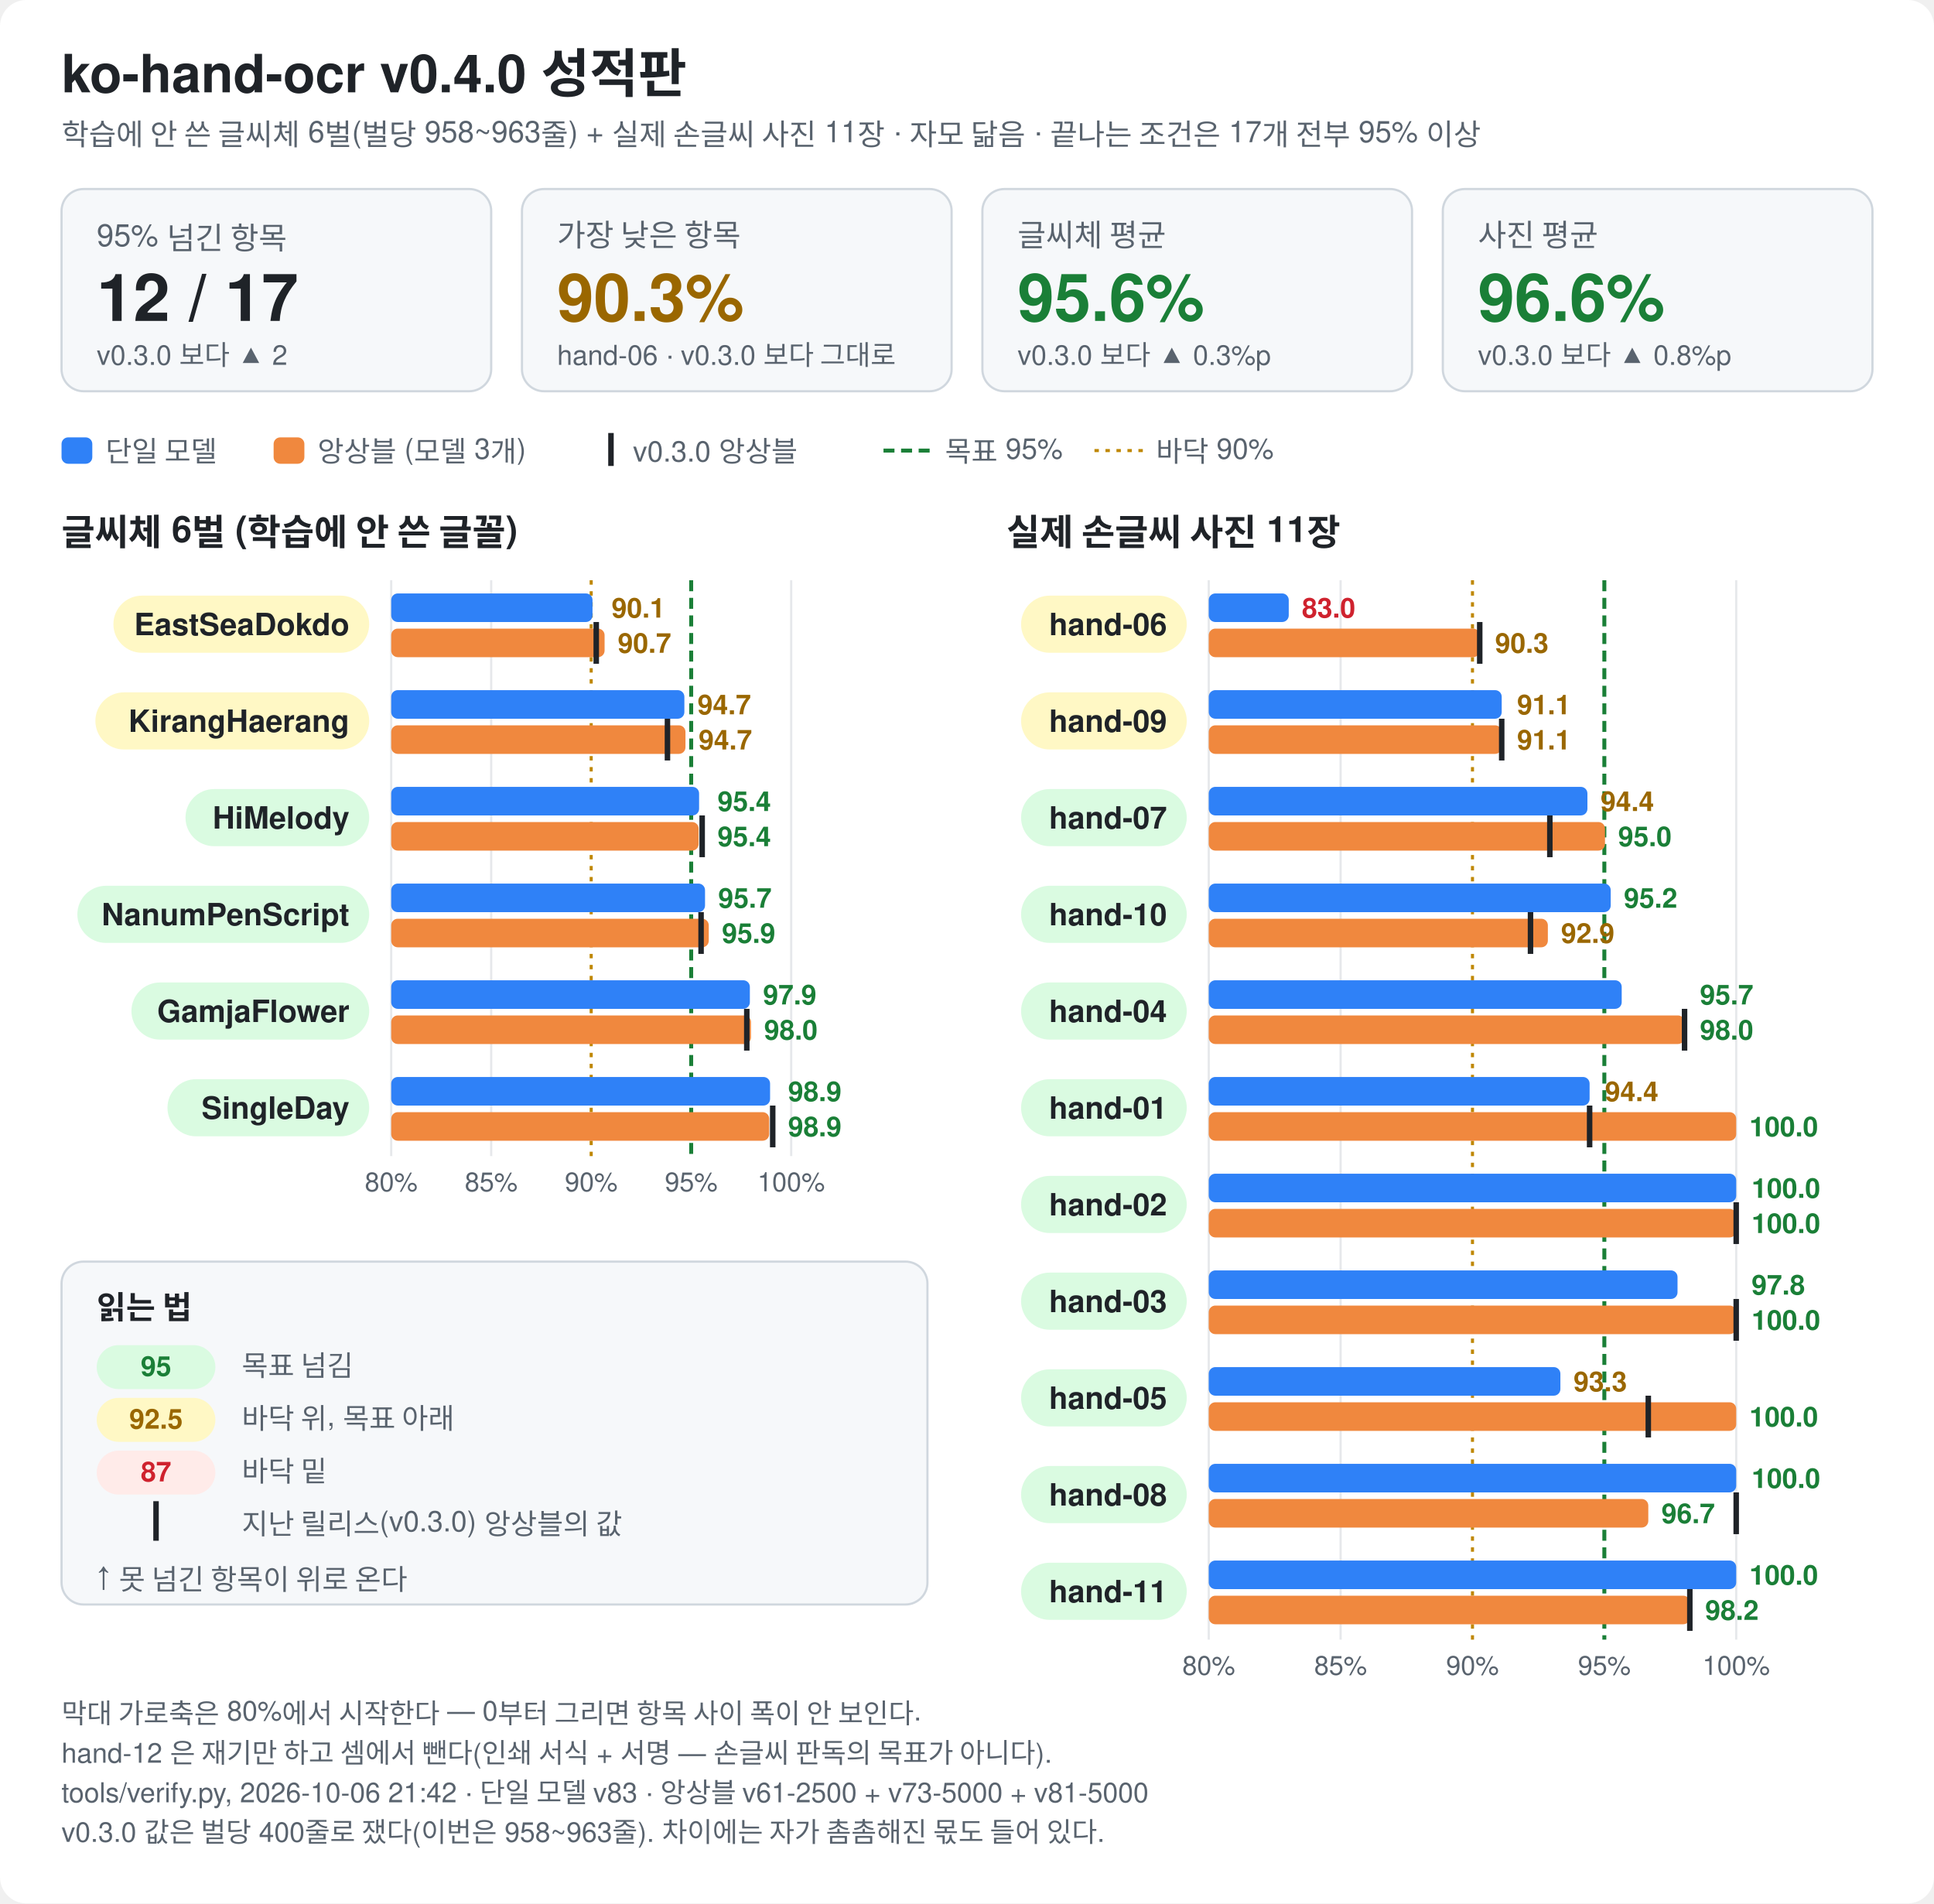
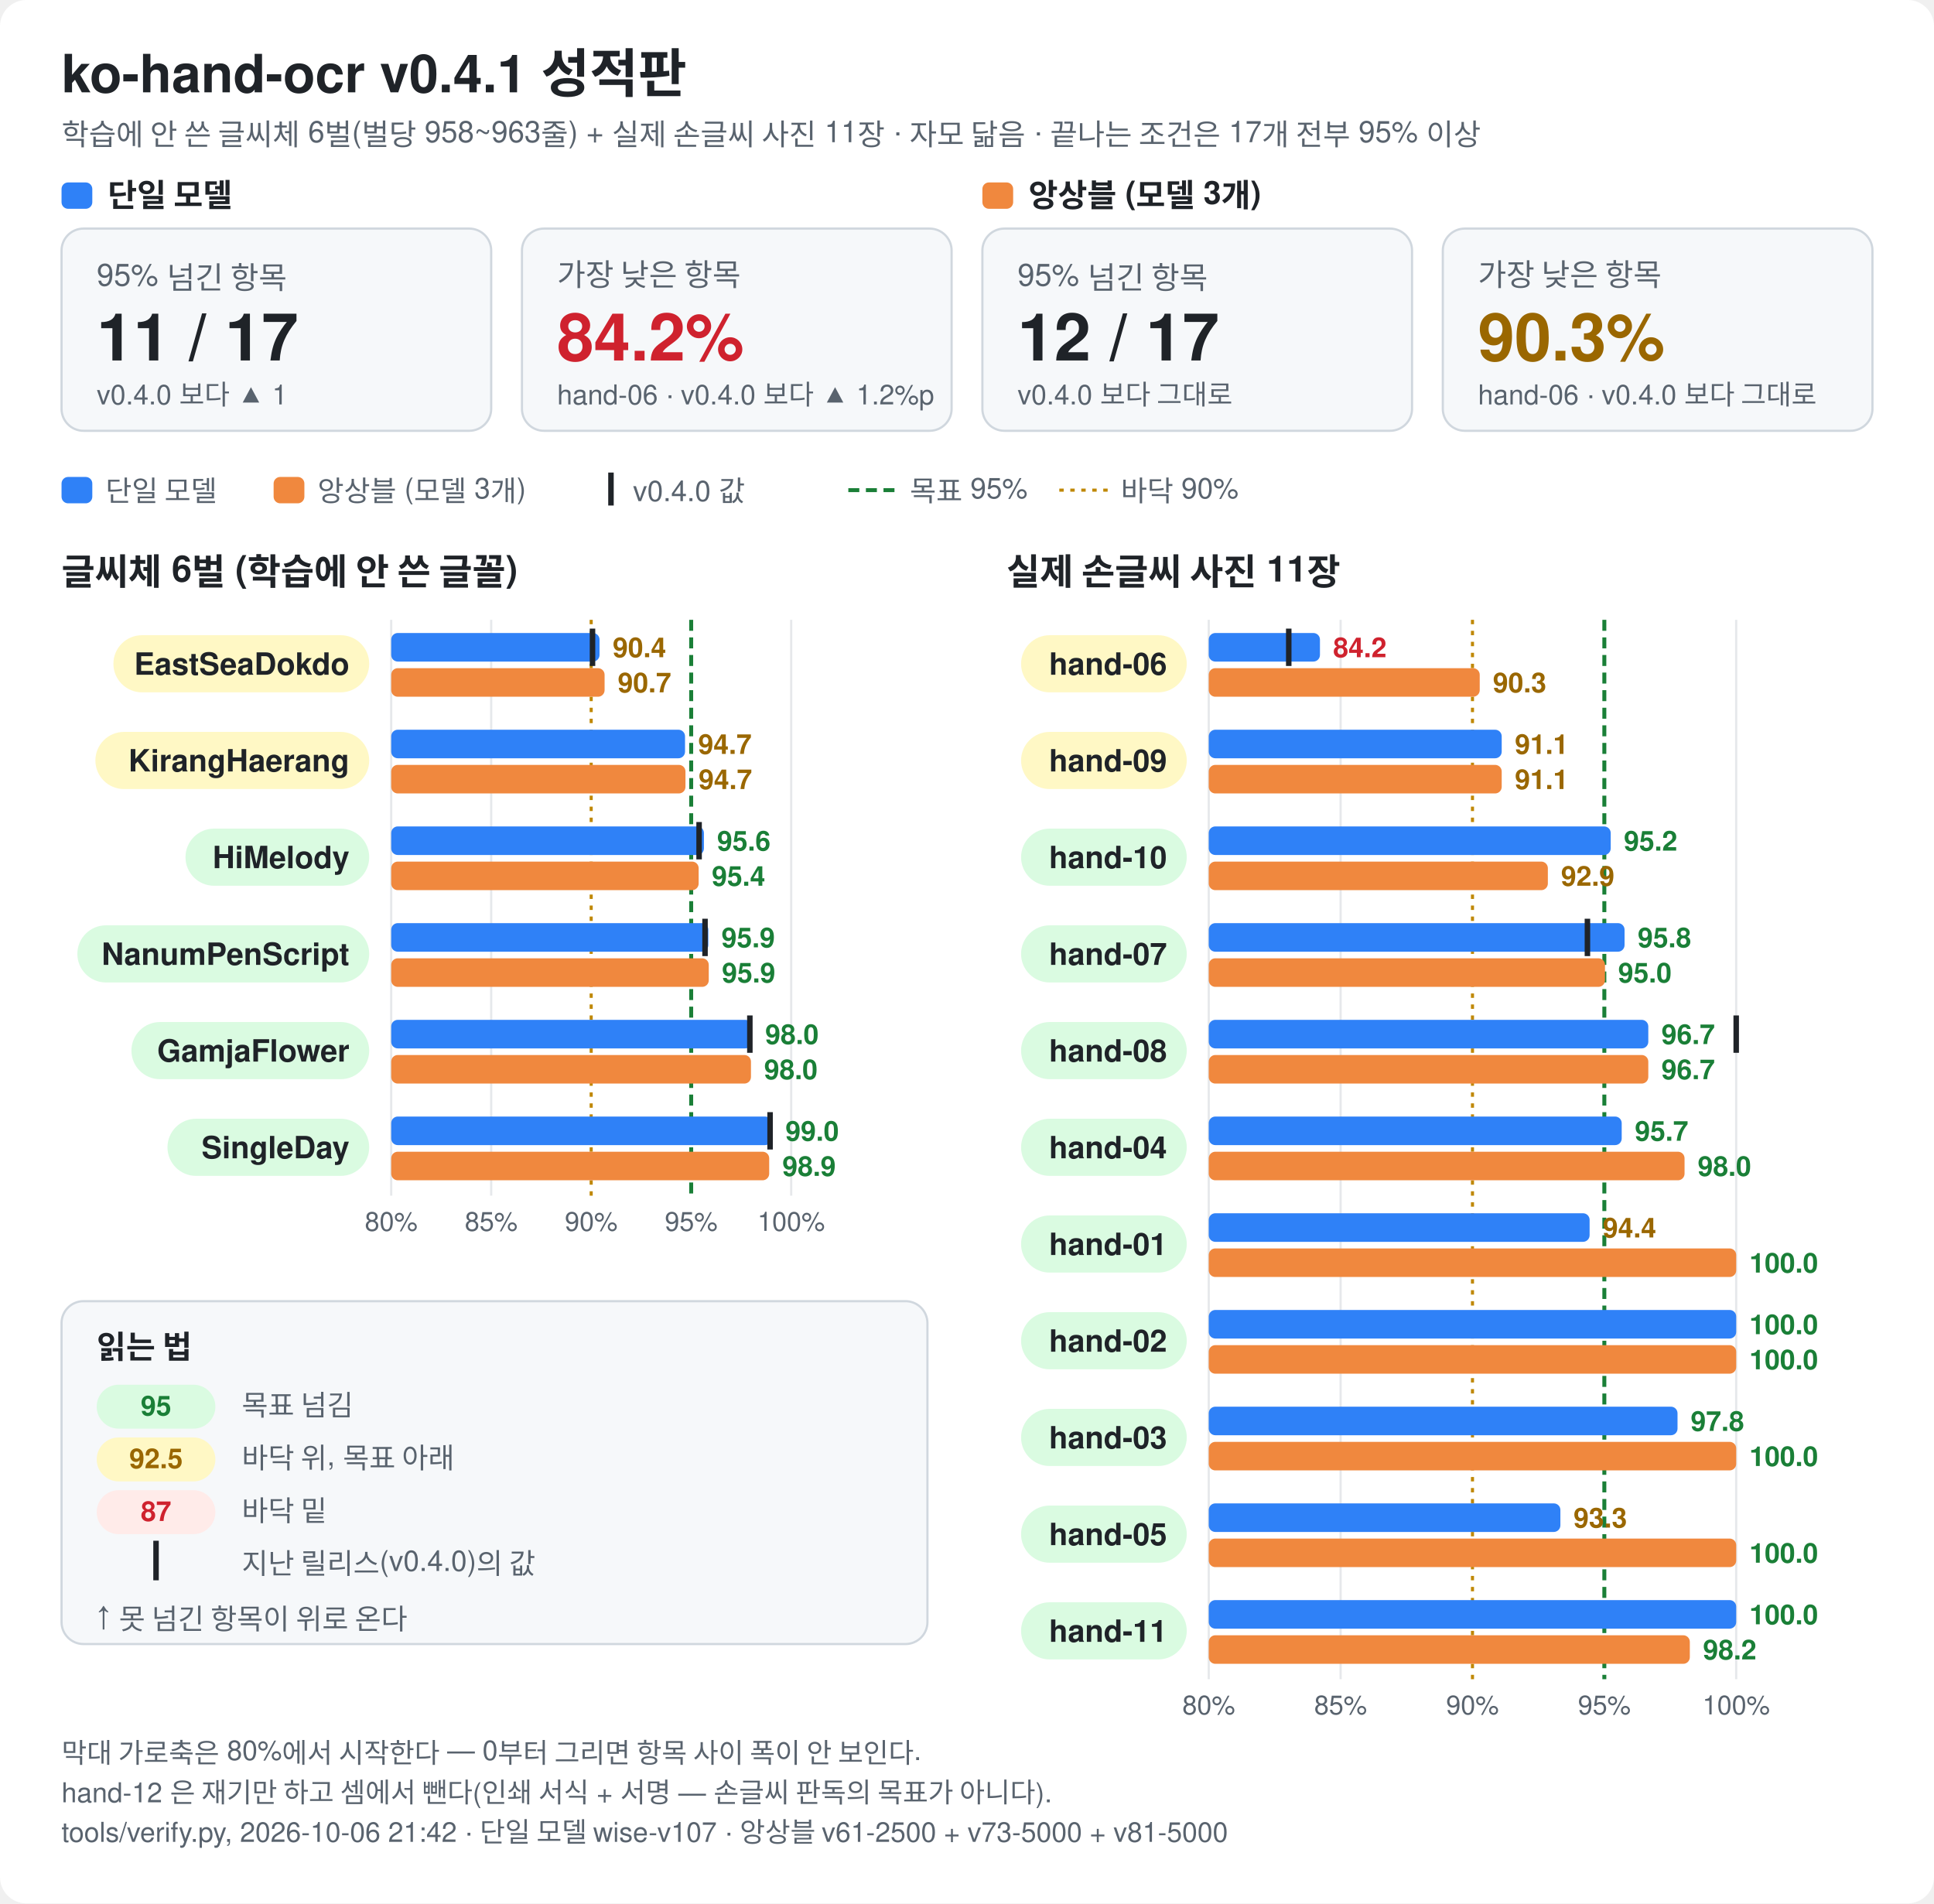
- <svg xmlns="http://www.w3.org/2000/svg" viewBox="0 0 880 866" width="880" height="866" role="img" aria-label="ko-hand-ocr v0.4.0 성적판. 12 of 17 items over 95%. Lowest hand-06 90.3%.">
+ <svg xmlns="http://www.w3.org/2000/svg" viewBox="0 0 880 866" width="880" height="866" role="img" aria-label="ko-hand-ocr v0.4.1 성적판. Single model: 11 of 17 items over 95%, lowest hand-06 84.2%. Ensemble: 12 of 17 over, lowest hand-06 90.3%.">
  <style>
  .surface{fill:#ffffff}
  .card{fill:#f6f8fa;stroke:#d0d7de;stroke-width:1}
  .ink{fill:#1f2328}
  .ink2{fill:#59636e}
  .s1{fill:#2f81f7}
  .s2{fill:#f0883e}
  .was{stroke:#1f2328;stroke-width:2.5}
  .grid{stroke:#e6e8eb;stroke-width:1}
  .goal{stroke:#1a7f37;stroke-width:1.8;stroke-dasharray:5 3}
  .floor{stroke:#bf8700;stroke-width:1.4;stroke-dasharray:2 3}
  .pass{fill:#1a7f37}
  .warn{fill:#9a6700}
  .fail{fill:#cf222e}
  .chip-pass{fill:#dafbe1}
  .chip-warn{fill:#fff8c5}
  .chip-fail{fill:#ffebe9}
  text{font-family:-apple-system,BlinkMacSystemFont,"Segoe UI","Noto Sans KR","Malgun Gothic",Helvetica,Arial,sans-serif}
  @media (prefers-color-scheme: dark){
    .surface{fill:#0d1117}
    .card{fill:#161b22;stroke:#30363d}
    .ink{fill:#e6edf3}
    .ink2{fill:#9198a1}
    .s1{fill:#4493f8}
    .s2{fill:#f0883e}
    .was{stroke:#e6edf3}
    .grid{stroke:#262c36}
    .goal{stroke:#3fb950}
    .floor{stroke:#d29922}
    .pass{fill:#3fb950}
    .warn{fill:#d29922}
    .fail{fill:#f85149}
    .chip-pass{fill:#12261e}
    .chip-warn{fill:#272115}
    .chip-fail{fill:#2d1517}
  }
</style>
  <rect class="surface" width="880" height="866" rx="12" />
-   <text class="ink" x="28" y="42" font-size="24" font-weight="700">ko-hand-ocr v0.4.0 성적판</text>
+   <text class="ink" x="28" y="42" font-size="24" font-weight="700">ko-hand-ocr v0.4.1 성적판</text>
  <text class="ink2" x="28" y="66" font-size="13.5">학습에 안 쓴 글씨체 6벌(벌당 958~963줄) + 실제 손글씨 사진 11장 · 자모 닮음 · 끝나는 조건은 17개 전부 95% 이상</text>
-   <rect class="card" x="28.0" y="86" width="195.5" height="92" rx="10" />
-   <text class="ink2" x="44.0" y="112" font-size="14">95% 넘긴 항목</text>
-   <text class="ink" x="44.0" y="146" font-size="30" font-weight="700">12 / 17</text>
-   <text class="ink2" x="44.0" y="166" font-size="12.5">v0.3.0 보다 ▲ 2</text>
-   <rect class="card" x="237.5" y="86" width="195.5" height="92" rx="10" />
-   <text class="ink2" x="253.5" y="112" font-size="14">가장 낮은 항목</text>
-   <text class="warn" x="253.5" y="146" font-size="30" font-weight="700">90.3%</text>
-   <text class="ink2" x="253.5" y="166" font-size="12.5">hand-06 · v0.3.0 보다 그대로</text>
-   <rect class="card" x="447.0" y="86" width="195.5" height="92" rx="10" />
-   <text class="ink2" x="463.0" y="112" font-size="14">글씨체 평균</text>
-   <text class="pass" x="463.0" y="146" font-size="30" font-weight="700">95.6%</text>
-   <text class="ink2" x="463.0" y="166" font-size="12.5">v0.3.0 보다 ▲ 0.3%p</text>
-   <rect class="card" x="656.5" y="86" width="195.5" height="92" rx="10" />
-   <text class="ink2" x="672.5" y="112" font-size="14">사진 평균</text>
-   <text class="pass" x="672.5" y="146" font-size="30" font-weight="700">96.6%</text>
-   <text class="ink2" x="672.5" y="166" font-size="12.5">v0.3.0 보다 ▲ 0.8%p</text>
-   <rect class="s1" x="28" y="199" width="14" height="12" rx="3" />
-   <text class="ink2" x="48" y="210" font-size="13">단일 모델</text>
-   <rect class="s2" x="124.5" y="199" width="14" height="12" rx="3" />
-   <text class="ink2" x="144.5" y="210" font-size="13">앙상블 (모델 3개)</text>
-   <line class="was" x1="278.0" y1="197" x2="278.0" y2="212" />
-   <text class="ink2" x="288.0" y="210" font-size="13">v0.3.0 앙상블</text>
-   <line class="goal" x1="402.0" y1="205" x2="424.0" y2="205" />
-   <text class="ink2" x="430.0" y="210" font-size="13">목표 95%</text>
-   <line class="floor" x1="498.0" y1="205" x2="520.0" y2="205" />
-   <text class="ink2" x="526.0" y="210" font-size="13">바닥 90%</text>
-   <text class="ink" x="28" y="248" font-size="16.5" font-weight="700">글씨체 6벌 (학습에 안 쓴 글꼴)</text>
-   <line class="grid" x1="178.0" y1="264" x2="178.0" y2="526" />
-   <text class="ink2" x="178.0" y="542" font-size="12" text-anchor="middle">80%</text>
-   <line class="grid" x1="223.5" y1="264" x2="223.5" y2="526" />
-   <text class="ink2" x="223.5" y="542" font-size="12" text-anchor="middle">85%</text>
-   <line class="floor" x1="269.0" y1="264" x2="269.0" y2="526" />
-   <text class="ink2" x="269.0" y="542" font-size="12" text-anchor="middle">90%</text>
-   <line class="goal" x1="314.5" y1="264" x2="314.5" y2="526" />
-   <text class="ink2" x="314.5" y="542" font-size="12" text-anchor="middle">95%</text>
-   <line class="grid" x1="360.0" y1="264" x2="360.0" y2="526" />
-   <text class="ink2" x="360.0" y="542" font-size="12" text-anchor="middle">100%</text>
-   <rect class="chip-warn" x="51.6" y="271" width="116.4" height="26" rx="13" />
-   <text class="ink" x="159.0" y="289" font-size="14" font-weight="600" text-anchor="end">EastSeaDokdo</text>
-   <rect class="s1" x="178.0" y="270" width="91.6" height="13" rx="3" />
-   <text class="warn" x="278.3" y="281" font-size="12.5" font-weight="700">90.1</text>
-   <rect class="s2" x="178.0" y="286" width="97.1" height="13" rx="3" />
-   <line class="was" x1="271.3" y1="283" x2="271.3" y2="302" />
-   <text class="warn" x="281.1" y="297" font-size="12.5" font-weight="700">90.7</text>
-   <rect class="chip-warn" x="43.4" y="315" width="124.6" height="26" rx="13" />
-   <text class="ink" x="159.0" y="333" font-size="14" font-weight="600" text-anchor="end">KirangHaerang</text>
-   <rect class="s1" x="178.0" y="314" width="133.4" height="13" rx="3" />
-   <text class="warn" x="317.4" y="325" font-size="12.5" font-weight="700">94.7</text>
-   <rect class="s2" x="178.0" y="330" width="133.9" height="13" rx="3" />
-   <line class="was" x1="303.7" y1="327" x2="303.7" y2="346" />
-   <text class="warn" x="317.9" y="341" font-size="12.5" font-weight="700">94.7</text>
-   <rect class="chip-pass" x="84.4" y="359" width="83.6" height="26" rx="13" />
-   <text class="ink" x="159.0" y="377" font-size="14" font-weight="600" text-anchor="end">HiMelody</text>
-   <rect class="s1" x="178.0" y="358" width="140.1" height="13" rx="3" />
-   <text class="pass" x="326.5" y="369" font-size="12.5" font-weight="700">95.4</text>
-   <rect class="s2" x="178.0" y="374" width="139.9" height="13" rx="3" />
-   <line class="was" x1="319.5" y1="371" x2="319.5" y2="390" />
-   <text class="pass" x="326.5" y="385" font-size="12.5" font-weight="700">95.4</text>
-   <rect class="chip-pass" x="35.2" y="403" width="132.8" height="26" rx="13" />
-   <text class="ink" x="159.0" y="421" font-size="14" font-weight="600" text-anchor="end">NanumPenScript</text>
-   <rect class="s1" x="178.0" y="402" width="142.8" height="13" rx="3" />
-   <text class="pass" x="326.8" y="413" font-size="12.5" font-weight="700">95.7</text>
-   <rect class="s2" x="178.0" y="418" width="144.5" height="13" rx="3" />
-   <line class="was" x1="319.0" y1="415" x2="319.0" y2="434" />
-   <text class="pass" x="328.5" y="429" font-size="12.5" font-weight="700">95.9</text>
-   <rect class="chip-pass" x="59.8" y="447" width="108.2" height="26" rx="13" />
-   <text class="ink" x="159.0" y="465" font-size="14" font-weight="600" text-anchor="end">GamjaFlower</text>
-   <rect class="s1" x="178.0" y="446" width="163.2" height="13" rx="3" />
-   <text class="pass" x="347.2" y="457" font-size="12.5" font-weight="700">97.9</text>
-   <rect class="s2" x="178.0" y="462" width="163.7" height="13" rx="3" />
-   <line class="was" x1="339.8" y1="459" x2="339.8" y2="478" />
-   <text class="pass" x="347.7" y="473" font-size="12.5" font-weight="700">98.0</text>
-   <rect class="chip-pass" x="76.2" y="491" width="91.8" height="26" rx="13" />
-   <text class="ink" x="159.0" y="509" font-size="14" font-weight="600" text-anchor="end">SingleDay</text>
-   <rect class="s1" x="178.0" y="490" width="172.4" height="13" rx="3" />
-   <text class="pass" x="358.6" y="501" font-size="12.5" font-weight="700">98.9</text>
-   <rect class="s2" x="178.0" y="506" width="172.0" height="13" rx="3" />
-   <line class="was" x1="351.6" y1="503" x2="351.6" y2="522" />
-   <text class="pass" x="358.6" y="517" font-size="12.5" font-weight="700">98.9</text>
-   <text class="ink" x="458.0" y="248" font-size="16.5" font-weight="700">실제 손글씨 사진 11장</text>
-   <line class="grid" x1="550.0" y1="264" x2="550.0" y2="746" />
-   <text class="ink2" x="550.0" y="762" font-size="12" text-anchor="middle">80%</text>
-   <line class="grid" x1="610.0" y1="264" x2="610.0" y2="746" />
-   <text class="ink2" x="610.0" y="762" font-size="12" text-anchor="middle">85%</text>
-   <line class="floor" x1="670.0" y1="264" x2="670.0" y2="746" />
-   <text class="ink2" x="670.0" y="762" font-size="12" text-anchor="middle">90%</text>
-   <line class="goal" x1="730.0" y1="264" x2="730.0" y2="746" />
-   <text class="ink2" x="730.0" y="762" font-size="12" text-anchor="middle">95%</text>
-   <line class="grid" x1="790.0" y1="264" x2="790.0" y2="746" />
-   <text class="ink2" x="790.0" y="762" font-size="12" text-anchor="middle">100%</text>
-   <rect class="chip-warn" x="464.6" y="271" width="75.4" height="26" rx="13" />
-   <text class="ink" x="531.0" y="289" font-size="14" font-weight="600" text-anchor="end">hand-06</text>
-   <rect class="s1" x="550.0" y="270" width="36.4" height="13" rx="3" />
-   <text class="fail" x="592.4" y="281" font-size="12.5" font-weight="700">83.0</text>
-   <rect class="s2" x="550.0" y="286" width="123.3" height="13" rx="3" />
-   <line class="was" x1="673.3" y1="283" x2="673.3" y2="302" />
-   <text class="warn" x="680.3" y="297" font-size="12.5" font-weight="700">90.3</text>
-   <rect class="chip-warn" x="464.6" y="315" width="75.4" height="26" rx="13" />
-   <text class="ink" x="531.0" y="333" font-size="14" font-weight="600" text-anchor="end">hand-09</text>
-   <rect class="s1" x="550.0" y="314" width="133.3" height="13" rx="3" />
-   <text class="warn" x="690.3" y="325" font-size="12.5" font-weight="700">91.1</text>
-   <rect class="s2" x="550.0" y="330" width="133.3" height="13" rx="3" />
-   <line class="was" x1="683.3" y1="327" x2="683.3" y2="346" />
-   <text class="warn" x="690.3" y="341" font-size="12.5" font-weight="700">91.1</text>
-   <rect class="chip-pass" x="464.6" y="359" width="75.4" height="26" rx="13" />
-   <text class="ink" x="531.0" y="377" font-size="14" font-weight="600" text-anchor="end">hand-07</text>
-   <rect class="s1" x="550.0" y="358" width="172.3" height="13" rx="3" />
-   <text class="warn" x="728.3" y="369" font-size="12.5" font-weight="700">94.4</text>
-   <rect class="s2" x="550.0" y="374" width="180.3" height="13" rx="3" />
-   <line class="was" x1="705.2" y1="371" x2="705.2" y2="390" />
-   <text class="pass" x="736.3" y="385" font-size="12.5" font-weight="700">95.0</text>
-   <rect class="chip-pass" x="464.6" y="403" width="75.4" height="26" rx="13" />
-   <text class="ink" x="531.0" y="421" font-size="14" font-weight="600" text-anchor="end">hand-10</text>
-   <rect class="s1" x="550.0" y="402" width="182.9" height="13" rx="3" />
-   <text class="pass" x="738.9" y="413" font-size="12.5" font-weight="700">95.2</text>
-   <rect class="s2" x="550.0" y="418" width="154.3" height="13" rx="3" />
-   <line class="was" x1="696.4" y1="415" x2="696.4" y2="434" />
-   <text class="warn" x="710.3" y="429" font-size="12.5" font-weight="700">92.9</text>
-   <rect class="chip-pass" x="464.6" y="447" width="75.4" height="26" rx="13" />
-   <text class="ink" x="531.0" y="465" font-size="14" font-weight="600" text-anchor="end">hand-04</text>
-   <rect class="s1" x="550.0" y="446" width="187.9" height="13" rx="3" />
-   <text class="pass" x="773.5" y="457" font-size="12.5" font-weight="700">95.7</text>
-   <rect class="s2" x="550.0" y="462" width="216.5" height="13" rx="3" />
-   <line class="was" x1="766.5" y1="459" x2="766.5" y2="478" />
-   <text class="pass" x="773.5" y="473" font-size="12.5" font-weight="700">98.0</text>
-   <rect class="chip-pass" x="464.6" y="491" width="75.4" height="26" rx="13" />
-   <text class="ink" x="531.0" y="509" font-size="14" font-weight="600" text-anchor="end">hand-01</text>
-   <rect class="s1" x="550.0" y="490" width="173.3" height="13" rx="3" />
-   <text class="warn" x="730.3" y="501" font-size="12.5" font-weight="700">94.4</text>
-   <rect class="s2" x="550.0" y="506" width="240.0" height="13" rx="3" />
-   <line class="was" x1="723.3" y1="503" x2="723.3" y2="522" />
-   <text class="pass" x="796.0" y="517" font-size="12.5" font-weight="700">100.0</text>
-   <rect class="chip-pass" x="464.6" y="535" width="75.4" height="26" rx="13" />
-   <text class="ink" x="531.0" y="553" font-size="14" font-weight="600" text-anchor="end">hand-02</text>
-   <rect class="s1" x="550.0" y="534" width="240.0" height="13" rx="3" />
-   <text class="pass" x="797.0" y="545" font-size="12.5" font-weight="700">100.0</text>
-   <rect class="s2" x="550.0" y="550" width="240.0" height="13" rx="3" />
-   <line class="was" x1="790.0" y1="547" x2="790.0" y2="566" />
-   <text class="pass" x="797.0" y="561" font-size="12.5" font-weight="700">100.0</text>
-   <rect class="chip-pass" x="464.6" y="579" width="75.4" height="26" rx="13" />
-   <text class="ink" x="531.0" y="597" font-size="14" font-weight="600" text-anchor="end">hand-03</text>
-   <rect class="s1" x="550.0" y="578" width="213.3" height="13" rx="3" />
-   <text class="pass" x="797.0" y="589" font-size="12.5" font-weight="700">97.8</text>
-   <rect class="s2" x="550.0" y="594" width="240.0" height="13" rx="3" />
-   <line class="was" x1="790.0" y1="591" x2="790.0" y2="610" />
-   <text class="pass" x="797.0" y="605" font-size="12.5" font-weight="700">100.0</text>
-   <rect class="chip-pass" x="464.6" y="623" width="75.4" height="26" rx="13" />
-   <text class="ink" x="531.0" y="641" font-size="14" font-weight="600" text-anchor="end">hand-05</text>
-   <rect class="s1" x="550.0" y="622" width="160.0" height="13" rx="3" />
-   <text class="warn" x="716.0" y="633" font-size="12.5" font-weight="700">93.3</text>
-   <rect class="s2" x="550.0" y="638" width="240.0" height="13" rx="3" />
-   <line class="was" x1="750.0" y1="635" x2="750.0" y2="654" />
-   <text class="pass" x="796.0" y="649" font-size="12.5" font-weight="700">100.0</text>
-   <rect class="chip-pass" x="464.6" y="667" width="75.4" height="26" rx="13" />
-   <text class="ink" x="531.0" y="685" font-size="14" font-weight="600" text-anchor="end">hand-08</text>
-   <rect class="s1" x="550.0" y="666" width="240.0" height="13" rx="3" />
-   <text class="pass" x="797.0" y="677" font-size="12.5" font-weight="700">100.0</text>
-   <rect class="s2" x="550.0" y="682" width="200.0" height="13" rx="3" />
-   <line class="was" x1="790.0" y1="679" x2="790.0" y2="698" />
-   <text class="pass" x="756.0" y="693" font-size="12.5" font-weight="700">96.7</text>
-   <rect class="chip-pass" x="464.6" y="711" width="75.4" height="26" rx="13" />
-   <text class="ink" x="531.0" y="729" font-size="14" font-weight="600" text-anchor="end">hand-11</text>
-   <rect class="s1" x="550.0" y="710" width="240.0" height="13" rx="3" />
-   <text class="pass" x="796.0" y="721" font-size="12.5" font-weight="700">100.0</text>
-   <rect class="s2" x="550.0" y="726" width="218.9" height="13" rx="3" />
-   <line class="was" x1="768.9" y1="723" x2="768.9" y2="742" />
-   <text class="pass" x="775.9" y="737" font-size="12.5" font-weight="700">98.2</text>
-   <rect class="card" x="28" y="574" width="394.0" height="156" rx="10" />
-   <text class="ink" x="44" y="600" font-size="14.5" font-weight="700">읽는 법</text>
-   <rect class="chip-pass" x="44" y="612" width="54" height="20" rx="10" />
-   <text class="pass" x="71" y="626" font-size="12.5" font-weight="700" text-anchor="middle">95</text>
-   <text class="ink2" x="110" y="626" font-size="13">목표 넘김</text>
-   <rect class="chip-warn" x="44" y="636" width="54" height="20" rx="10" />
-   <text class="warn" x="71" y="650" font-size="12.5" font-weight="700" text-anchor="middle">92.5</text>
-   <text class="ink2" x="110" y="650" font-size="13">바닥 위, 목표 아래</text>
-   <rect class="chip-fail" x="44" y="660" width="54" height="20" rx="10" />
-   <text class="fail" x="71" y="674" font-size="12.5" font-weight="700" text-anchor="middle">87</text>
-   <text class="ink2" x="110" y="674" font-size="13">바닥 밑</text>
-   <line class="was" x1="71" y1="683" x2="71" y2="701" />
-   <text class="ink2" x="110" y="698" font-size="13">지난 릴리스(v0.3.0) 앙상블의 값</text>
-   <text class="ink2" x="44" y="722" font-size="13">↑ 못 넘긴 항목이 위로 온다</text>
-   <text class="ink2" x="28" y="784" font-size="12.5">막대 가로축은 80%에서 시작한다 — 0부터 그리면 항목 사이 폭이 안 보인다.</text>
-   <text class="ink2" x="28" y="802" font-size="12.5">hand-12 은 재기만 하고 셈에서 뺀다(인쇄 서식 + 서명 — 손글씨 판독의 목표가 아니다).</text>
-   <text class="ink2" x="28" y="820" font-size="12.5">tools/verify.py, 2026-10-06 21:42 · 단일 모델 v83 · 앙상블 v61-2500 + v73-5000 + v81-5000</text>
-   <text class="ink2" x="28" y="838" font-size="12.5">v0.3.0 값은 벌당 400줄로 쟀다(이번은 958~963줄). 차이에는 자가 촘촘해진 몫도 들어 있다.</text>
+   <rect class="s1" x="28.0" y="83" width="14" height="12" rx="3" />
+   <text class="ink" x="49.0" y="94" font-size="14.5" font-weight="700">단일 모델</text>
+   <rect class="card" x="28.0" y="104" width="195.5" height="92" rx="10" />
+   <text class="ink2" x="44.0" y="130" font-size="14">95% 넘긴 항목</text>
+   <text class="ink" x="44.0" y="164" font-size="30" font-weight="700">11 / 17</text>
+   <text class="ink2" x="44.0" y="184" font-size="12.5">v0.4.0 보다 ▲ 1</text>
+   <rect class="card" x="237.5" y="104" width="195.5" height="92" rx="10" />
+   <text class="ink2" x="253.5" y="130" font-size="14">가장 낮은 항목</text>
+   <text class="fail" x="253.5" y="164" font-size="30" font-weight="700">84.2%</text>
+   <text class="ink2" x="253.5" y="184" font-size="12.5">hand-06 · v0.4.0 보다 ▲ 1.2%p</text>
+   <rect class="s2" x="447.0" y="83" width="14" height="12" rx="3" />
+   <text class="ink" x="468.0" y="94" font-size="14.5" font-weight="700">앙상블 (모델 3개)</text>
+   <rect class="card" x="447.0" y="104" width="195.5" height="92" rx="10" />
+   <text class="ink2" x="463.0" y="130" font-size="14">95% 넘긴 항목</text>
+   <text class="ink" x="463.0" y="164" font-size="30" font-weight="700">12 / 17</text>
+   <text class="ink2" x="463.0" y="184" font-size="12.5">v0.4.0 보다 그대로</text>
+   <rect class="card" x="656.5" y="104" width="195.5" height="92" rx="10" />
+   <text class="ink2" x="672.5" y="130" font-size="14">가장 낮은 항목</text>
+   <text class="warn" x="672.5" y="164" font-size="30" font-weight="700">90.3%</text>
+   <text class="ink2" x="672.5" y="184" font-size="12.5">hand-06 · v0.4.0 보다 그대로</text>
+   <rect class="s1" x="28" y="217" width="14" height="12" rx="3" />
+   <text class="ink2" x="48" y="228" font-size="13">단일 모델</text>
+   <rect class="s2" x="124.5" y="217" width="14" height="12" rx="3" />
+   <text class="ink2" x="144.5" y="228" font-size="13">앙상블 (모델 3개)</text>
+   <line class="was" x1="278.0" y1="215" x2="278.0" y2="230" />
+   <text class="ink2" x="288.0" y="228" font-size="13">v0.4.0 값</text>
+   <line class="goal" x1="386.0" y1="223" x2="408.0" y2="223" />
+   <text class="ink2" x="414.0" y="228" font-size="13">목표 95%</text>
+   <line class="floor" x1="482.0" y1="223" x2="504.0" y2="223" />
+   <text class="ink2" x="510.0" y="228" font-size="13">바닥 90%</text>
+   <text class="ink" x="28" y="266" font-size="16.5" font-weight="700">글씨체 6벌 (학습에 안 쓴 글꼴)</text>
+   <line class="grid" x1="178.0" y1="282" x2="178.0" y2="544" />
+   <text class="ink2" x="178.0" y="560" font-size="12" text-anchor="middle">80%</text>
+   <line class="grid" x1="223.5" y1="282" x2="223.5" y2="544" />
+   <text class="ink2" x="223.5" y="560" font-size="12" text-anchor="middle">85%</text>
+   <line class="floor" x1="269.0" y1="282" x2="269.0" y2="544" />
+   <text class="ink2" x="269.0" y="560" font-size="12" text-anchor="middle">90%</text>
+   <line class="goal" x1="314.5" y1="282" x2="314.5" y2="544" />
+   <text class="ink2" x="314.5" y="560" font-size="12" text-anchor="middle">95%</text>
+   <line class="grid" x1="360.0" y1="282" x2="360.0" y2="544" />
+   <text class="ink2" x="360.0" y="560" font-size="12" text-anchor="middle">100%</text>
+   <rect class="chip-warn" x="51.6" y="289" width="116.4" height="26" rx="13" />
+   <text class="ink" x="159.0" y="307" font-size="14" font-weight="600" text-anchor="end">EastSeaDokdo</text>
+   <rect class="s1" x="178.0" y="288" width="94.8" height="13" rx="3" />
+   <line class="was" x1="269.6" y1="286" x2="269.6" y2="303" />
+   <text class="warn" x="278.8" y="299" font-size="12.5" font-weight="700">90.4</text>
+   <rect class="s2" x="178.0" y="304" width="97.1" height="13" rx="3" />
+   <text class="warn" x="281.1" y="315" font-size="12.5" font-weight="700">90.7</text>
+   <rect class="chip-warn" x="43.4" y="333" width="124.6" height="26" rx="13" />
+   <text class="ink" x="159.0" y="351" font-size="14" font-weight="600" text-anchor="end">KirangHaerang</text>
+   <rect class="s1" x="178.0" y="332" width="133.7" height="13" rx="3" />
+   <text class="warn" x="317.7" y="343" font-size="12.5" font-weight="700">94.7</text>
+   <rect class="s2" x="178.0" y="348" width="133.9" height="13" rx="3" />
+   <text class="warn" x="317.9" y="359" font-size="12.5" font-weight="700">94.7</text>
+   <rect class="chip-pass" x="84.4" y="377" width="83.6" height="26" rx="13" />
+   <text class="ink" x="159.0" y="395" font-size="14" font-weight="600" text-anchor="end">HiMelody</text>
+   <rect class="s1" x="178.0" y="376" width="142.3" height="13" rx="3" />
+   <line class="was" x1="318.1" y1="374" x2="318.1" y2="391" />
+   <text class="pass" x="326.3" y="387" font-size="12.5" font-weight="700">95.6</text>
+   <rect class="s2" x="178.0" y="392" width="139.9" height="13" rx="3" />
+   <text class="pass" x="323.9" y="403" font-size="12.5" font-weight="700">95.4</text>
+   <rect class="chip-pass" x="35.2" y="421" width="132.8" height="26" rx="13" />
+   <text class="ink" x="159.0" y="439" font-size="14" font-weight="600" text-anchor="end">NanumPenScript</text>
+   <rect class="s1" x="178.0" y="420" width="144.3" height="13" rx="3" />
+   <line class="was" x1="320.8" y1="418" x2="320.8" y2="435" />
+   <text class="pass" x="328.3" y="431" font-size="12.5" font-weight="700">95.9</text>
+   <rect class="s2" x="178.0" y="436" width="144.5" height="13" rx="3" />
+   <text class="pass" x="328.5" y="447" font-size="12.5" font-weight="700">95.9</text>
+   <rect class="chip-pass" x="59.8" y="465" width="108.2" height="26" rx="13" />
+   <text class="ink" x="159.0" y="483" font-size="14" font-weight="600" text-anchor="end">GamjaFlower</text>
+   <rect class="s1" x="178.0" y="464" width="164.1" height="13" rx="3" />
+   <line class="was" x1="341.2" y1="462" x2="341.2" y2="479" />
+   <text class="pass" x="348.2" y="475" font-size="12.5" font-weight="700">98.0</text>
+   <rect class="s2" x="178.0" y="480" width="163.7" height="13" rx="3" />
+   <text class="pass" x="347.7" y="491" font-size="12.5" font-weight="700">98.0</text>
+   <rect class="chip-pass" x="76.2" y="509" width="91.8" height="26" rx="13" />
+   <text class="ink" x="159.0" y="527" font-size="14" font-weight="600" text-anchor="end">SingleDay</text>
+   <rect class="s1" x="178.0" y="508" width="173.1" height="13" rx="3" />
+   <line class="was" x1="350.4" y1="506" x2="350.4" y2="523" />
+   <text class="pass" x="357.4" y="519" font-size="12.5" font-weight="700">99.0</text>
+   <rect class="s2" x="178.0" y="524" width="172.0" height="13" rx="3" />
+   <text class="pass" x="356.0" y="535" font-size="12.5" font-weight="700">98.9</text>
+   <text class="ink" x="458.0" y="266" font-size="16.5" font-weight="700">실제 손글씨 사진 11장</text>
+   <line class="grid" x1="550.0" y1="282" x2="550.0" y2="764" />
+   <text class="ink2" x="550.0" y="780" font-size="12" text-anchor="middle">80%</text>
+   <line class="grid" x1="610.0" y1="282" x2="610.0" y2="764" />
+   <text class="ink2" x="610.0" y="780" font-size="12" text-anchor="middle">85%</text>
+   <line class="floor" x1="670.0" y1="282" x2="670.0" y2="764" />
+   <text class="ink2" x="670.0" y="780" font-size="12" text-anchor="middle">90%</text>
+   <line class="goal" x1="730.0" y1="282" x2="730.0" y2="764" />
+   <text class="ink2" x="730.0" y="780" font-size="12" text-anchor="middle">95%</text>
+   <line class="grid" x1="790.0" y1="282" x2="790.0" y2="764" />
+   <text class="ink2" x="790.0" y="780" font-size="12" text-anchor="middle">100%</text>
+   <rect class="chip-warn" x="464.6" y="289" width="75.4" height="26" rx="13" />
+   <text class="ink" x="531.0" y="307" font-size="14" font-weight="600" text-anchor="end">hand-06</text>
+   <rect class="s1" x="550.0" y="288" width="50.6" height="13" rx="3" />
+   <line class="was" x1="586.4" y1="286" x2="586.4" y2="303" />
+   <text class="fail" x="606.6" y="299" font-size="12.5" font-weight="700">84.2</text>
+   <rect class="s2" x="550.0" y="304" width="123.3" height="13" rx="3" />
+   <text class="warn" x="679.3" y="315" font-size="12.5" font-weight="700">90.3</text>
+   <rect class="chip-warn" x="464.6" y="333" width="75.4" height="26" rx="13" />
+   <text class="ink" x="531.0" y="351" font-size="14" font-weight="600" text-anchor="end">hand-09</text>
+   <rect class="s1" x="550.0" y="332" width="133.3" height="13" rx="3" />
+   <text class="warn" x="689.3" y="343" font-size="12.5" font-weight="700">91.1</text>
+   <rect class="s2" x="550.0" y="348" width="133.3" height="13" rx="3" />
+   <text class="warn" x="689.3" y="359" font-size="12.5" font-weight="700">91.1</text>
+   <rect class="chip-pass" x="464.6" y="377" width="75.4" height="26" rx="13" />
+   <text class="ink" x="531.0" y="395" font-size="14" font-weight="600" text-anchor="end">hand-10</text>
+   <rect class="s1" x="550.0" y="376" width="182.9" height="13" rx="3" />
+   <text class="pass" x="738.9" y="387" font-size="12.5" font-weight="700">95.2</text>
+   <rect class="s2" x="550.0" y="392" width="154.3" height="13" rx="3" />
+   <text class="warn" x="710.3" y="403" font-size="12.5" font-weight="700">92.9</text>
+   <rect class="chip-pass" x="464.6" y="421" width="75.4" height="26" rx="13" />
+   <text class="ink" x="531.0" y="439" font-size="14" font-weight="600" text-anchor="end">hand-07</text>
+   <rect class="s1" x="550.0" y="420" width="189.2" height="13" rx="3" />
+   <line class="was" x1="722.3" y1="418" x2="722.3" y2="435" />
+   <text class="pass" x="745.2" y="431" font-size="12.5" font-weight="700">95.8</text>
+   <rect class="s2" x="550.0" y="436" width="180.3" height="13" rx="3" />
+   <text class="pass" x="736.3" y="447" font-size="12.5" font-weight="700">95.0</text>
+   <rect class="chip-pass" x="464.6" y="465" width="75.4" height="26" rx="13" />
+   <text class="ink" x="531.0" y="483" font-size="14" font-weight="600" text-anchor="end">hand-08</text>
+   <rect class="s1" x="550.0" y="464" width="200.0" height="13" rx="3" />
+   <line class="was" x1="790.0" y1="462" x2="790.0" y2="479" />
+   <text class="pass" x="756.0" y="475" font-size="12.5" font-weight="700">96.7</text>
+   <rect class="s2" x="550.0" y="480" width="200.0" height="13" rx="3" />
+   <text class="pass" x="756.0" y="491" font-size="12.5" font-weight="700">96.7</text>
+   <rect class="chip-pass" x="464.6" y="509" width="75.4" height="26" rx="13" />
+   <text class="ink" x="531.0" y="527" font-size="14" font-weight="600" text-anchor="end">hand-04</text>
+   <rect class="s1" x="550.0" y="508" width="187.9" height="13" rx="3" />
+   <text class="pass" x="743.9" y="519" font-size="12.5" font-weight="700">95.7</text>
+   <rect class="s2" x="550.0" y="524" width="216.5" height="13" rx="3" />
+   <text class="pass" x="772.5" y="535" font-size="12.5" font-weight="700">98.0</text>
+   <rect class="chip-pass" x="464.6" y="553" width="75.4" height="26" rx="13" />
+   <text class="ink" x="531.0" y="571" font-size="14" font-weight="600" text-anchor="end">hand-01</text>
+   <rect class="s1" x="550.0" y="552" width="173.3" height="13" rx="3" />
+   <text class="warn" x="729.3" y="563" font-size="12.5" font-weight="700">94.4</text>
+   <rect class="s2" x="550.0" y="568" width="240.0" height="13" rx="3" />
+   <text class="pass" x="796.0" y="579" font-size="12.5" font-weight="700">100.0</text>
+   <rect class="chip-pass" x="464.6" y="597" width="75.4" height="26" rx="13" />
+   <text class="ink" x="531.0" y="615" font-size="14" font-weight="600" text-anchor="end">hand-02</text>
+   <rect class="s1" x="550.0" y="596" width="240.0" height="13" rx="3" />
+   <text class="pass" x="796.0" y="607" font-size="12.5" font-weight="700">100.0</text>
+   <rect class="s2" x="550.0" y="612" width="240.0" height="13" rx="3" />
+   <text class="pass" x="796.0" y="623" font-size="12.5" font-weight="700">100.0</text>
+   <rect class="chip-pass" x="464.6" y="641" width="75.4" height="26" rx="13" />
+   <text class="ink" x="531.0" y="659" font-size="14" font-weight="600" text-anchor="end">hand-03</text>
+   <rect class="s1" x="550.0" y="640" width="213.3" height="13" rx="3" />
+   <text class="pass" x="769.3" y="651" font-size="12.5" font-weight="700">97.8</text>
+   <rect class="s2" x="550.0" y="656" width="240.0" height="13" rx="3" />
+   <text class="pass" x="796.0" y="667" font-size="12.5" font-weight="700">100.0</text>
+   <rect class="chip-pass" x="464.6" y="685" width="75.4" height="26" rx="13" />
+   <text class="ink" x="531.0" y="703" font-size="14" font-weight="600" text-anchor="end">hand-05</text>
+   <rect class="s1" x="550.0" y="684" width="160.0" height="13" rx="3" />
+   <text class="warn" x="716.0" y="695" font-size="12.5" font-weight="700">93.3</text>
+   <rect class="s2" x="550.0" y="700" width="240.0" height="13" rx="3" />
+   <text class="pass" x="796.0" y="711" font-size="12.5" font-weight="700">100.0</text>
+   <rect class="chip-pass" x="464.6" y="729" width="75.4" height="26" rx="13" />
+   <text class="ink" x="531.0" y="747" font-size="14" font-weight="600" text-anchor="end">hand-11</text>
+   <rect class="s1" x="550.0" y="728" width="240.0" height="13" rx="3" />
+   <text class="pass" x="796.0" y="739" font-size="12.5" font-weight="700">100.0</text>
+   <rect class="s2" x="550.0" y="744" width="218.9" height="13" rx="3" />
+   <text class="pass" x="774.9" y="755" font-size="12.5" font-weight="700">98.2</text>
+   <rect class="card" x="28" y="592" width="394.0" height="156" rx="10" />
+   <text class="ink" x="44" y="618" font-size="14.5" font-weight="700">읽는 법</text>
+   <rect class="chip-pass" x="44" y="630" width="54" height="20" rx="10" />
+   <text class="pass" x="71" y="644" font-size="12.5" font-weight="700" text-anchor="middle">95</text>
+   <text class="ink2" x="110" y="644" font-size="13">목표 넘김</text>
+   <rect class="chip-warn" x="44" y="654" width="54" height="20" rx="10" />
+   <text class="warn" x="71" y="668" font-size="12.5" font-weight="700" text-anchor="middle">92.5</text>
+   <text class="ink2" x="110" y="668" font-size="13">바닥 위, 목표 아래</text>
+   <rect class="chip-fail" x="44" y="678" width="54" height="20" rx="10" />
+   <text class="fail" x="71" y="692" font-size="12.5" font-weight="700" text-anchor="middle">87</text>
+   <text class="ink2" x="110" y="692" font-size="13">바닥 밑</text>
+   <line class="was" x1="71" y1="701" x2="71" y2="719" />
+   <text class="ink2" x="110" y="716" font-size="13">지난 릴리스(v0.4.0)의 값</text>
+   <text class="ink2" x="44" y="740" font-size="13">↑ 못 넘긴 항목이 위로 온다</text>
+   <text class="ink2" x="28" y="802" font-size="12.5">막대 가로축은 80%에서 시작한다 — 0부터 그리면 항목 사이 폭이 안 보인다.</text>
+   <text class="ink2" x="28" y="820" font-size="12.5">hand-12 은 재기만 하고 셈에서 뺀다(인쇄 서식 + 서명 — 손글씨 판독의 목표가 아니다).</text>
+   <text class="ink2" x="28" y="838" font-size="12.5">tools/verify.py, 2026-10-06 21:42 · 단일 모델 wise-v107 · 앙상블 v61-2500 + v73-5000 + v81-5000</text>
</svg>
